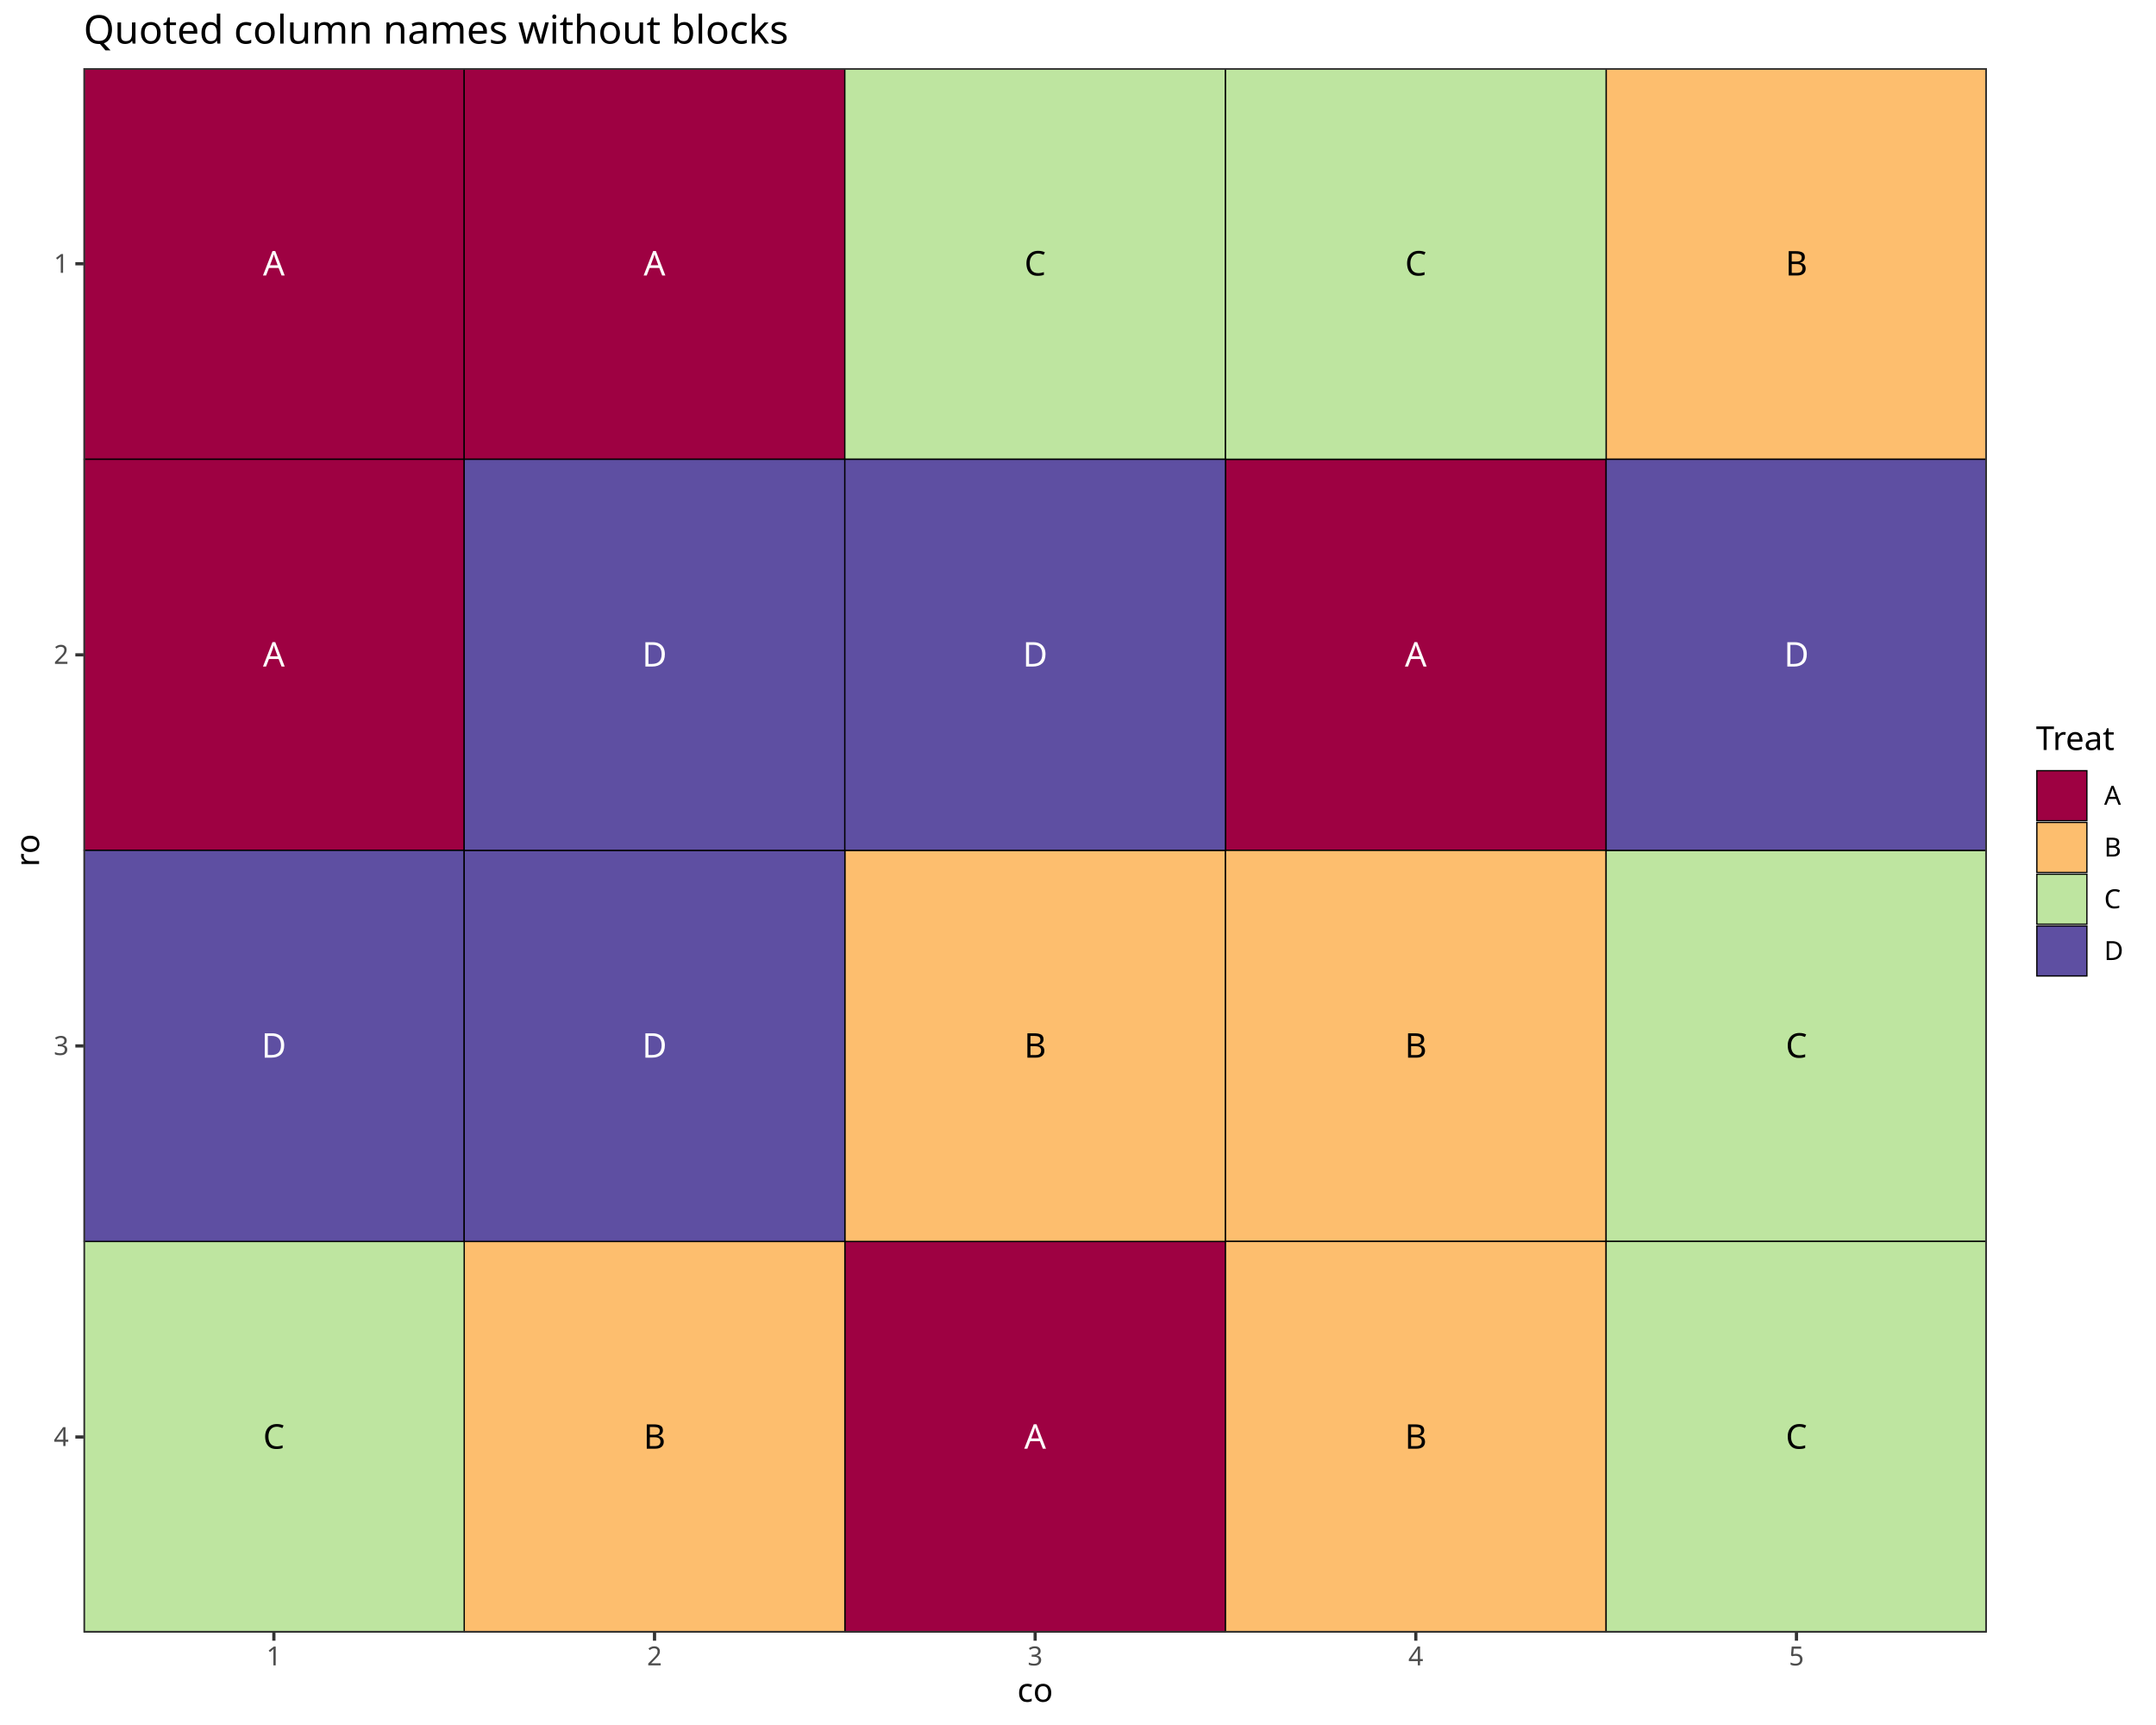
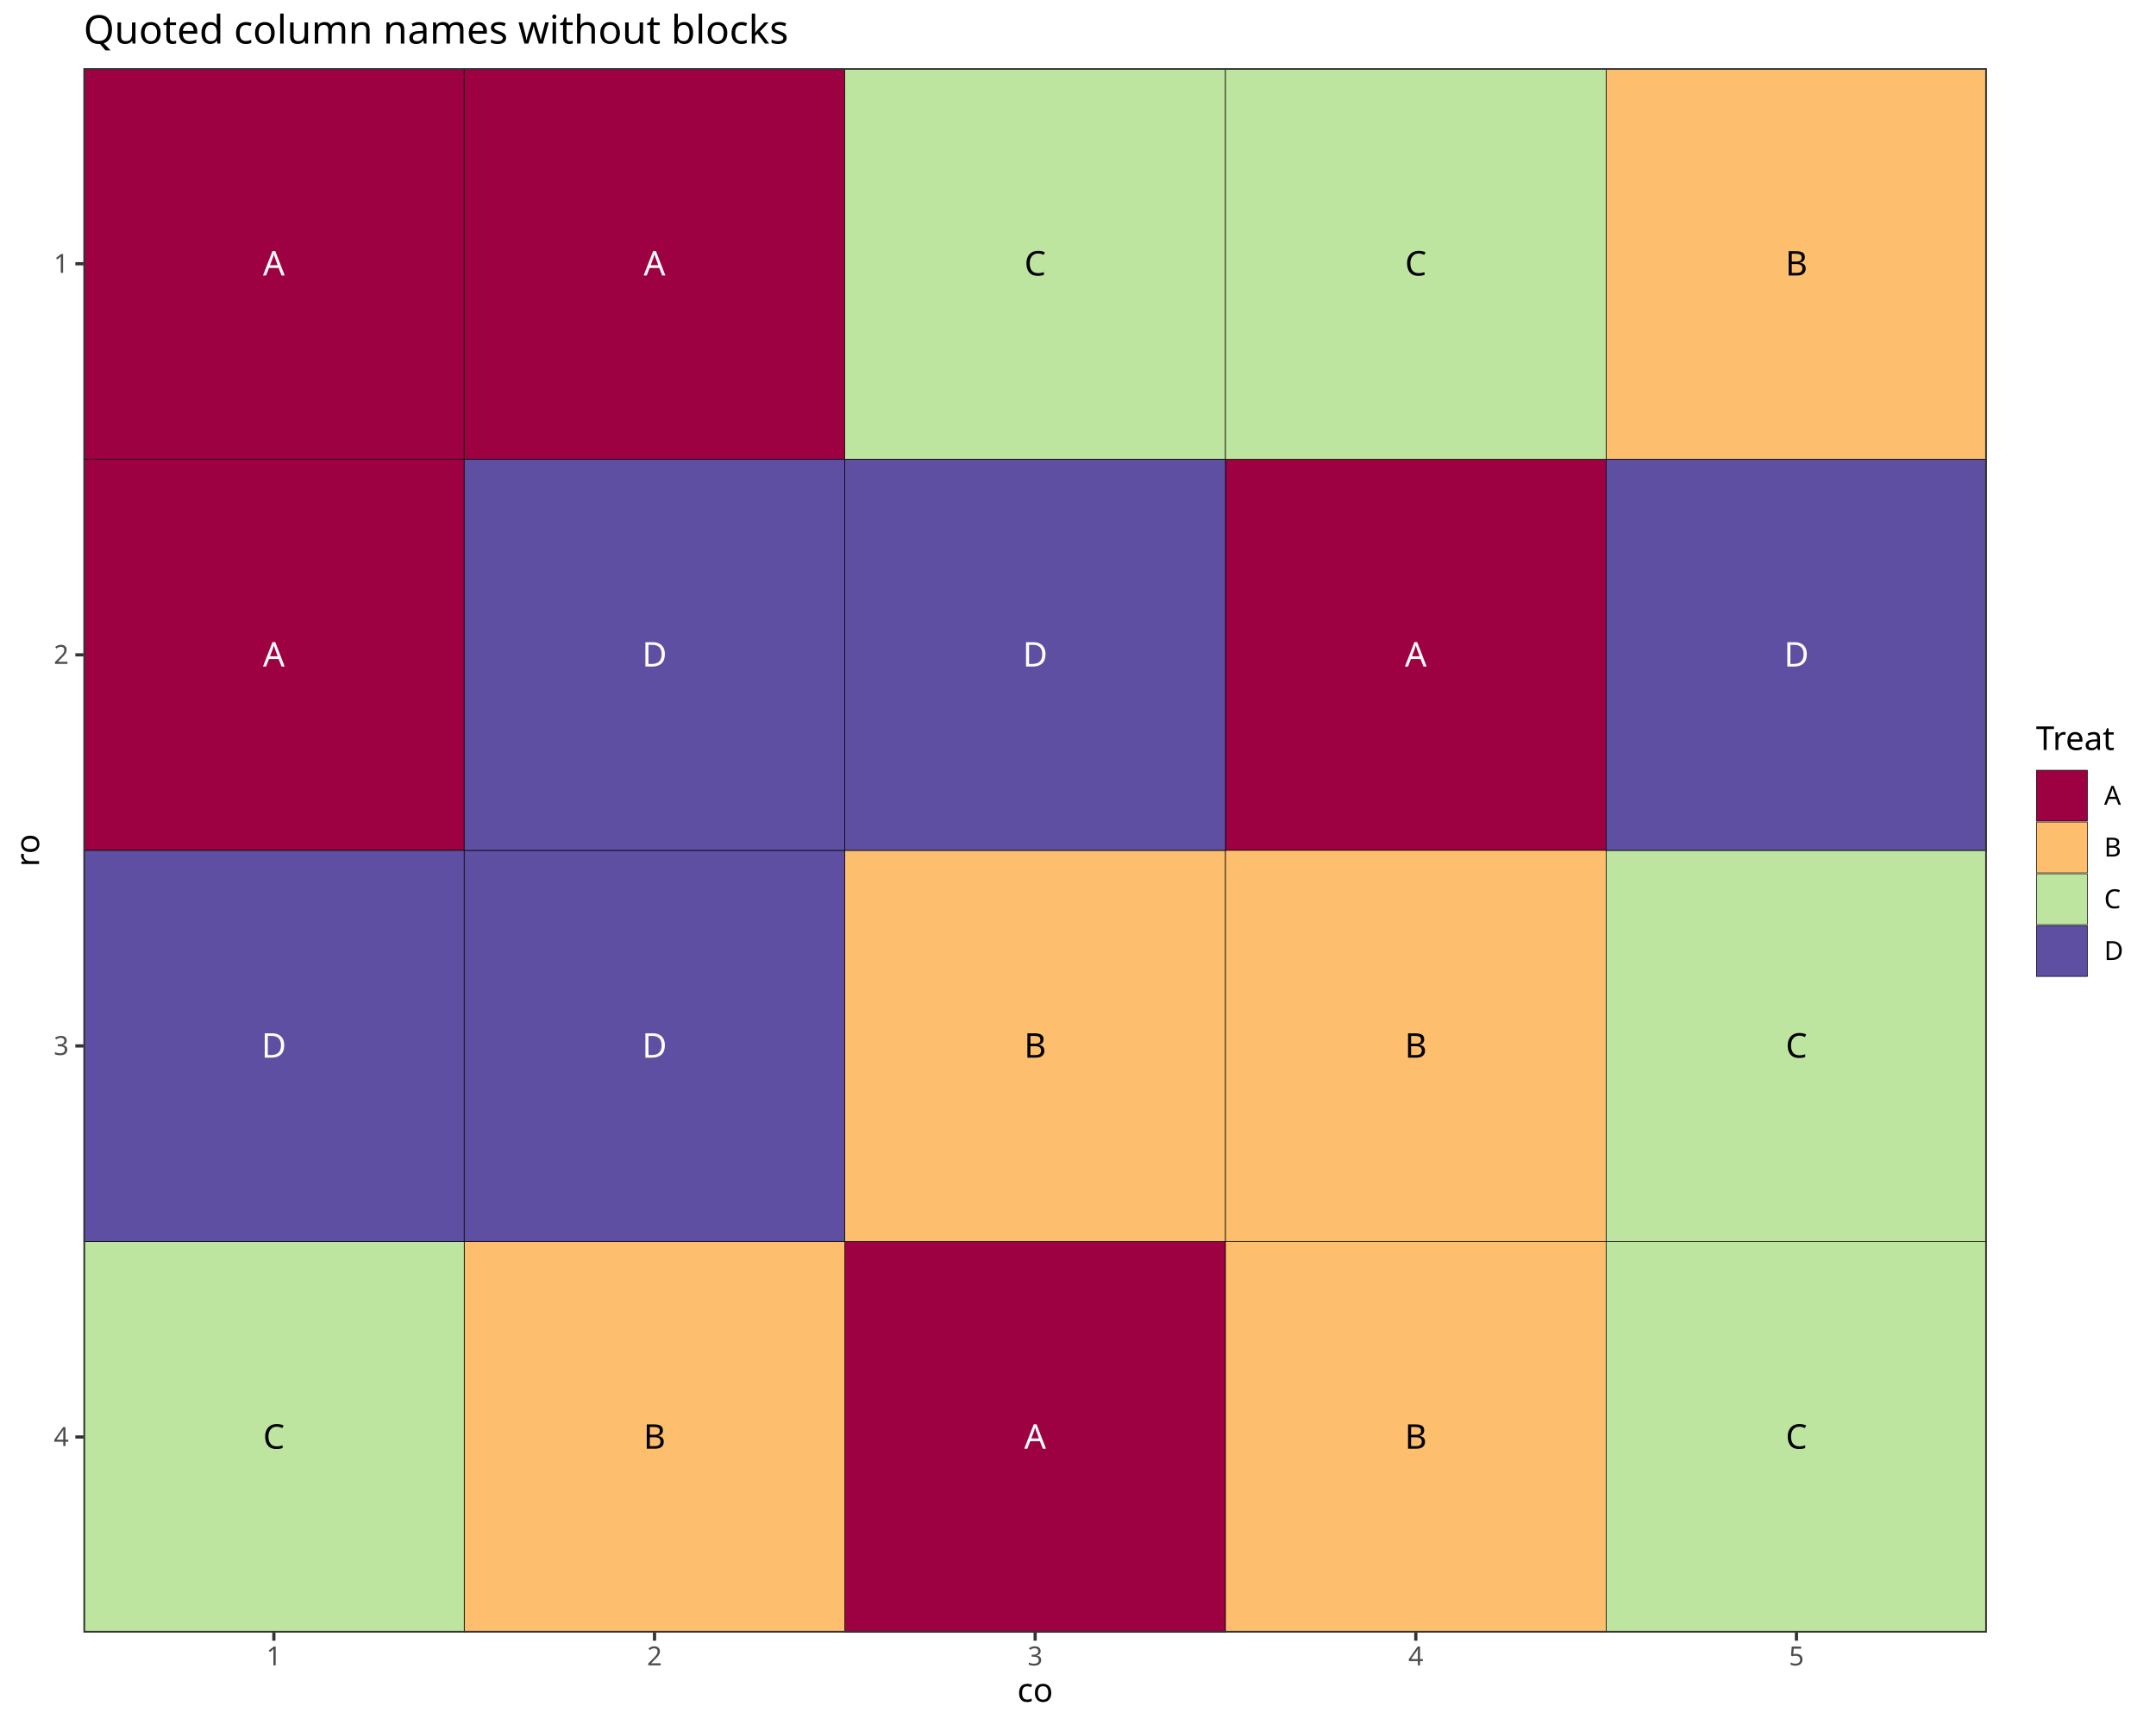
<svg xmlns="http://www.w3.org/2000/svg" class="svglite" data-engine-version="2.0" width="720.00pt" height="576.00pt" viewBox="0 0 720.00 576.00">
  <defs>
    <style type="text/css">
    .svglite line, .svglite polyline, .svglite polygon, .svglite path, .svglite rect, .svglite circle {
      fill: none;
      stroke: #000000;
      stroke-linecap: round;
      stroke-linejoin: round;
      stroke-miterlimit: 10.00;
    }
  </style>
  </defs>
  <rect width="100%" height="100%" style="stroke: none; fill: #FFFFFF;" />
  <defs>
    <clipPath id="cpMC4wMHw3MjAuMDB8MC4wMHw1NzYuMDA=">
      <rect x="0.00" y="0.00" width="720.00" height="576.00" />
    </clipPath>
  </defs>
  <g clip-path="url(#cpMC4wMHw3MjAuMDB8MC4wMHw1NzYuMDA=)">
    <rect x="-0" y="0.00" width="720.00" height="576.00" style="stroke-width: 1.07; stroke: #FFFFFF; fill: #FFFFFF;" />
  </g>
  <defs>
    <clipPath id="cpMjcuOTB8NjYzLjQ5fDIyLjc4fDU0NS4xMQ==">
      <rect x="27.90" y="22.78" width="635.59" height="522.33" />
    </clipPath>
  </defs>
  <g clip-path="url(#cpMjcuOTB8NjYzLjQ5fDIyLjc4fDU0NS4xMQ==)">
    <rect x="27.90" y="22.78" width="635.59" height="522.33" style="stroke-width: 1.07; stroke: none; fill: #FFFFFF;" />
    <polyline points="27.90,22.78 663.49,22.78 " style="stroke-width: 0.53; stroke: #EBEBEB; stroke-linecap: butt;" />
    <polyline points="27.90,153.37 663.49,153.37 " style="stroke-width: 0.53; stroke: #EBEBEB; stroke-linecap: butt;" />
    <polyline points="27.90,283.95 663.49,283.95 " style="stroke-width: 0.53; stroke: #EBEBEB; stroke-linecap: butt;" />
    <polyline points="27.90,414.53 663.49,414.53 " style="stroke-width: 0.53; stroke: #EBEBEB; stroke-linecap: butt;" />
    <polyline points="27.90,545.11 663.49,545.11 " style="stroke-width: 0.53; stroke: #EBEBEB; stroke-linecap: butt;" />
    <polyline points="27.90,545.11 27.90,22.78 " style="stroke-width: 0.53; stroke: #EBEBEB; stroke-linecap: butt;" />
    <polyline points="155.02,545.11 155.02,22.78 " style="stroke-width: 0.53; stroke: #EBEBEB; stroke-linecap: butt;" />
    <polyline points="282.13,545.11 282.13,22.78 " style="stroke-width: 0.53; stroke: #EBEBEB; stroke-linecap: butt;" />
    <polyline points="409.25,545.11 409.25,22.78 " style="stroke-width: 0.53; stroke: #EBEBEB; stroke-linecap: butt;" />
    <polyline points="536.37,545.11 536.37,22.78 " style="stroke-width: 0.53; stroke: #EBEBEB; stroke-linecap: butt;" />
    <polyline points="663.49,545.11 663.49,22.78 " style="stroke-width: 0.53; stroke: #EBEBEB; stroke-linecap: butt;" />
    <polyline points="27.90,88.07 663.49,88.07 " style="stroke-width: 1.07; stroke: #EBEBEB; stroke-linecap: butt;" />
    <polyline points="27.90,218.66 663.49,218.66 " style="stroke-width: 1.07; stroke: #EBEBEB; stroke-linecap: butt;" />
    <polyline points="27.90,349.24 663.49,349.24 " style="stroke-width: 1.07; stroke: #EBEBEB; stroke-linecap: butt;" />
    <polyline points="27.90,479.82 663.49,479.82 " style="stroke-width: 1.07; stroke: #EBEBEB; stroke-linecap: butt;" />
    <polyline points="91.46,545.11 91.46,22.78 " style="stroke-width: 1.07; stroke: #EBEBEB; stroke-linecap: butt;" />
    <polyline points="218.58,545.11 218.58,22.78 " style="stroke-width: 1.07; stroke: #EBEBEB; stroke-linecap: butt;" />
    <polyline points="345.69,545.11 345.69,22.78 " style="stroke-width: 1.07; stroke: #EBEBEB; stroke-linecap: butt;" />
    <polyline points="472.81,545.11 472.81,22.78 " style="stroke-width: 1.07; stroke: #EBEBEB; stroke-linecap: butt;" />
    <polyline points="599.93,545.11 599.93,22.78 " style="stroke-width: 1.07; stroke: #EBEBEB; stroke-linecap: butt;" />
-     <rect x="27.90" y="22.78" width="127.12" height="130.58" style="stroke-width: 0.43; stroke-linecap: butt; stroke-linejoin: miter; fill: #9E0142;" />
-     <rect x="27.90" y="153.37" width="127.12" height="130.58" style="stroke-width: 0.43; stroke-linecap: butt; stroke-linejoin: miter; fill: #9E0142;" />
-     <rect x="282.13" y="414.53" width="127.12" height="130.58" style="stroke-width: 0.43; stroke-linecap: butt; stroke-linejoin: miter; fill: #9E0142;" />
-     <rect x="155.02" y="22.78" width="127.12" height="130.58" style="stroke-width: 0.43; stroke-linecap: butt; stroke-linejoin: miter; fill: #9E0142;" />
-     <rect x="409.25" y="153.37" width="127.12" height="130.58" style="stroke-width: 0.43; stroke-linecap: butt; stroke-linejoin: miter; fill: #9E0142;" />
-     <rect x="282.13" y="283.95" width="127.12" height="130.58" style="stroke-width: 0.43; stroke-linecap: butt; stroke-linejoin: miter; fill: #FDBE6E;" />
-     <rect x="155.02" y="414.53" width="127.12" height="130.58" style="stroke-width: 0.43; stroke-linecap: butt; stroke-linejoin: miter; fill: #FDBE6E;" />
-     <rect x="536.37" y="22.78" width="127.12" height="130.58" style="stroke-width: 0.43; stroke-linecap: butt; stroke-linejoin: miter; fill: #FDBE6E;" />
-     <rect x="409.25" y="283.95" width="127.12" height="130.58" style="stroke-width: 0.43; stroke-linecap: butt; stroke-linejoin: miter; fill: #FDBE6E;" />
-     <rect x="409.25" y="414.53" width="127.12" height="130.58" style="stroke-width: 0.43; stroke-linecap: butt; stroke-linejoin: miter; fill: #FDBE6E;" />
-     <rect x="27.90" y="414.53" width="127.12" height="130.58" style="stroke-width: 0.43; stroke-linecap: butt; stroke-linejoin: miter; fill: #BEE5A0;" />
-     <rect x="282.13" y="22.78" width="127.12" height="130.58" style="stroke-width: 0.43; stroke-linecap: butt; stroke-linejoin: miter; fill: #BEE5A0;" />
-     <rect x="536.37" y="283.95" width="127.12" height="130.58" style="stroke-width: 0.43; stroke-linecap: butt; stroke-linejoin: miter; fill: #BEE5A0;" />
-     <rect x="536.37" y="414.53" width="127.12" height="130.58" style="stroke-width: 0.43; stroke-linecap: butt; stroke-linejoin: miter; fill: #BEE5A0;" />
-     <rect x="409.25" y="22.78" width="127.12" height="130.58" style="stroke-width: 0.43; stroke-linecap: butt; stroke-linejoin: miter; fill: #BEE5A0;" />
-     <rect x="27.90" y="283.95" width="127.12" height="130.58" style="stroke-width: 0.43; stroke-linecap: butt; stroke-linejoin: miter; fill: #5E4FA2;" />
-     <rect x="155.02" y="283.95" width="127.12" height="130.58" style="stroke-width: 0.43; stroke-linecap: butt; stroke-linejoin: miter; fill: #5E4FA2;" />
-     <rect x="155.02" y="153.37" width="127.12" height="130.58" style="stroke-width: 0.43; stroke-linecap: butt; stroke-linejoin: miter; fill: #5E4FA2;" />
-     <rect x="282.13" y="153.37" width="127.12" height="130.58" style="stroke-width: 0.43; stroke-linecap: butt; stroke-linejoin: miter; fill: #5E4FA2;" />
-     <rect x="536.37" y="153.37" width="127.12" height="130.58" style="stroke-width: 0.43; stroke-linecap: butt; stroke-linejoin: miter; fill: #5E4FA2;" />
+     <rect x="27.90" y="22.78" width="127.12" height="130.58" style="stroke-width: 0.21; stroke-linecap: butt; stroke-linejoin: miter; fill: #9E0142;" />
+     <rect x="27.90" y="153.37" width="127.12" height="130.58" style="stroke-width: 0.21; stroke-linecap: butt; stroke-linejoin: miter; fill: #9E0142;" />
+     <rect x="282.13" y="414.53" width="127.12" height="130.58" style="stroke-width: 0.21; stroke-linecap: butt; stroke-linejoin: miter; fill: #9E0142;" />
+     <rect x="155.02" y="22.78" width="127.12" height="130.58" style="stroke-width: 0.21; stroke-linecap: butt; stroke-linejoin: miter; fill: #9E0142;" />
+     <rect x="409.25" y="153.37" width="127.12" height="130.58" style="stroke-width: 0.21; stroke-linecap: butt; stroke-linejoin: miter; fill: #9E0142;" />
+     <rect x="282.13" y="283.95" width="127.12" height="130.58" style="stroke-width: 0.21; stroke-linecap: butt; stroke-linejoin: miter; fill: #FDBE6E;" />
+     <rect x="155.02" y="414.53" width="127.12" height="130.58" style="stroke-width: 0.21; stroke-linecap: butt; stroke-linejoin: miter; fill: #FDBE6E;" />
+     <rect x="536.37" y="22.78" width="127.12" height="130.58" style="stroke-width: 0.21; stroke-linecap: butt; stroke-linejoin: miter; fill: #FDBE6E;" />
+     <rect x="409.25" y="283.95" width="127.12" height="130.58" style="stroke-width: 0.21; stroke-linecap: butt; stroke-linejoin: miter; fill: #FDBE6E;" />
+     <rect x="409.25" y="414.53" width="127.12" height="130.58" style="stroke-width: 0.21; stroke-linecap: butt; stroke-linejoin: miter; fill: #FDBE6E;" />
+     <rect x="27.90" y="414.53" width="127.12" height="130.58" style="stroke-width: 0.21; stroke-linecap: butt; stroke-linejoin: miter; fill: #BEE5A0;" />
+     <rect x="282.13" y="22.78" width="127.12" height="130.58" style="stroke-width: 0.21; stroke-linecap: butt; stroke-linejoin: miter; fill: #BEE5A0;" />
+     <rect x="536.37" y="283.95" width="127.12" height="130.58" style="stroke-width: 0.21; stroke-linecap: butt; stroke-linejoin: miter; fill: #BEE5A0;" />
+     <rect x="536.37" y="414.53" width="127.12" height="130.58" style="stroke-width: 0.21; stroke-linecap: butt; stroke-linejoin: miter; fill: #BEE5A0;" />
+     <rect x="409.25" y="22.78" width="127.12" height="130.58" style="stroke-width: 0.21; stroke-linecap: butt; stroke-linejoin: miter; fill: #BEE5A0;" />
+     <rect x="27.90" y="283.95" width="127.12" height="130.58" style="stroke-width: 0.21; stroke-linecap: butt; stroke-linejoin: miter; fill: #5E4FA2;" />
+     <rect x="155.02" y="283.95" width="127.12" height="130.58" style="stroke-width: 0.21; stroke-linecap: butt; stroke-linejoin: miter; fill: #5E4FA2;" />
+     <rect x="155.02" y="153.37" width="127.12" height="130.58" style="stroke-width: 0.21; stroke-linecap: butt; stroke-linejoin: miter; fill: #5E4FA2;" />
+     <rect x="282.13" y="153.37" width="127.12" height="130.58" style="stroke-width: 0.21; stroke-linecap: butt; stroke-linejoin: miter; fill: #5E4FA2;" />
+     <rect x="536.37" y="153.37" width="127.12" height="130.58" style="stroke-width: 0.21; stroke-linecap: butt; stroke-linejoin: miter; fill: #5E4FA2;" />
    <text x="91.46" y="91.99" text-anchor="middle" style="font-size: 11.38px; fill: #FFFFFF; font-family: sans;" textLength="7.59px" lengthAdjust="spacingAndGlyphs">A</text>
    <text x="91.46" y="222.57" text-anchor="middle" style="font-size: 11.38px; fill: #FFFFFF; font-family: sans;" textLength="7.59px" lengthAdjust="spacingAndGlyphs">A</text>
    <text x="345.69" y="483.74" text-anchor="middle" style="font-size: 11.38px; fill: #FFFFFF; font-family: sans;" textLength="7.59px" lengthAdjust="spacingAndGlyphs">A</text>
    <text x="218.58" y="91.99" text-anchor="middle" style="font-size: 11.38px; fill: #FFFFFF; font-family: sans;" textLength="7.59px" lengthAdjust="spacingAndGlyphs">A</text>
    <text x="472.81" y="222.57" text-anchor="middle" style="font-size: 11.38px; fill: #FFFFFF; font-family: sans;" textLength="7.59px" lengthAdjust="spacingAndGlyphs">A</text>
    <text x="345.69" y="353.16" text-anchor="middle" style="font-size: 11.38px; font-family: sans;" textLength="7.59px" lengthAdjust="spacingAndGlyphs">B</text>
    <text x="218.58" y="483.74" text-anchor="middle" style="font-size: 11.38px; font-family: sans;" textLength="7.59px" lengthAdjust="spacingAndGlyphs">B</text>
    <text x="599.93" y="91.99" text-anchor="middle" style="font-size: 11.38px; font-family: sans;" textLength="7.59px" lengthAdjust="spacingAndGlyphs">B</text>
    <text x="472.81" y="353.16" text-anchor="middle" style="font-size: 11.38px; font-family: sans;" textLength="7.59px" lengthAdjust="spacingAndGlyphs">B</text>
    <text x="472.81" y="483.74" text-anchor="middle" style="font-size: 11.38px; font-family: sans;" textLength="7.59px" lengthAdjust="spacingAndGlyphs">B</text>
    <text x="91.46" y="483.74" text-anchor="middle" style="font-size: 11.38px; font-family: sans;" textLength="8.22px" lengthAdjust="spacingAndGlyphs">C</text>
    <text x="345.69" y="91.99" text-anchor="middle" style="font-size: 11.38px; font-family: sans;" textLength="8.22px" lengthAdjust="spacingAndGlyphs">C</text>
    <text x="599.93" y="353.16" text-anchor="middle" style="font-size: 11.38px; font-family: sans;" textLength="8.22px" lengthAdjust="spacingAndGlyphs">C</text>
    <text x="599.93" y="483.74" text-anchor="middle" style="font-size: 11.38px; font-family: sans;" textLength="8.22px" lengthAdjust="spacingAndGlyphs">C</text>
    <text x="472.81" y="91.99" text-anchor="middle" style="font-size: 11.38px; font-family: sans;" textLength="8.22px" lengthAdjust="spacingAndGlyphs">C</text>
    <text x="91.46" y="353.16" text-anchor="middle" style="font-size: 11.38px; fill: #FFFFFF; font-family: sans;" textLength="8.22px" lengthAdjust="spacingAndGlyphs">D</text>
    <text x="218.58" y="353.16" text-anchor="middle" style="font-size: 11.38px; fill: #FFFFFF; font-family: sans;" textLength="8.22px" lengthAdjust="spacingAndGlyphs">D</text>
    <text x="218.58" y="222.57" text-anchor="middle" style="font-size: 11.38px; fill: #FFFFFF; font-family: sans;" textLength="8.22px" lengthAdjust="spacingAndGlyphs">D</text>
    <text x="345.69" y="222.57" text-anchor="middle" style="font-size: 11.38px; fill: #FFFFFF; font-family: sans;" textLength="8.22px" lengthAdjust="spacingAndGlyphs">D</text>
    <text x="599.93" y="222.57" text-anchor="middle" style="font-size: 11.38px; fill: #FFFFFF; font-family: sans;" textLength="8.22px" lengthAdjust="spacingAndGlyphs">D</text>
    <rect x="27.90" y="22.78" width="635.59" height="522.33" style="stroke-width: 1.07; stroke: #333333;" />
  </g>
  <g clip-path="url(#cpMC4wMHw3MjAuMDB8MC4wMHw1NzYuMDA=)">
    <text x="22.97" y="91.10" text-anchor="end" style="font-size: 8.80px; fill: #4D4D4D; font-family: sans;" textLength="4.89px" lengthAdjust="spacingAndGlyphs">1</text>
    <text x="22.97" y="221.68" text-anchor="end" style="font-size: 8.80px; fill: #4D4D4D; font-family: sans;" textLength="4.89px" lengthAdjust="spacingAndGlyphs">2</text>
    <text x="22.97" y="352.27" text-anchor="end" style="font-size: 8.80px; fill: #4D4D4D; font-family: sans;" textLength="4.89px" lengthAdjust="spacingAndGlyphs">3</text>
    <text x="22.97" y="482.85" text-anchor="end" style="font-size: 8.80px; fill: #4D4D4D; font-family: sans;" textLength="4.89px" lengthAdjust="spacingAndGlyphs">4</text>
    <polyline points="25.16,88.07 27.90,88.07 " style="stroke-width: 1.07; stroke: #333333; stroke-linecap: butt;" />
    <polyline points="25.16,218.66 27.90,218.66 " style="stroke-width: 1.07; stroke: #333333; stroke-linecap: butt;" />
    <polyline points="25.16,349.24 27.90,349.24 " style="stroke-width: 1.07; stroke: #333333; stroke-linecap: butt;" />
    <polyline points="25.16,479.82 27.90,479.82 " style="stroke-width: 1.07; stroke: #333333; stroke-linecap: butt;" />
    <polyline points="91.46,547.85 91.46,545.11 " style="stroke-width: 1.07; stroke: #333333; stroke-linecap: butt;" />
    <polyline points="218.58,547.85 218.58,545.11 " style="stroke-width: 1.07; stroke: #333333; stroke-linecap: butt;" />
    <polyline points="345.69,547.85 345.69,545.11 " style="stroke-width: 1.07; stroke: #333333; stroke-linecap: butt;" />
    <polyline points="472.81,547.85 472.81,545.11 " style="stroke-width: 1.07; stroke: #333333; stroke-linecap: butt;" />
    <polyline points="599.93,547.85 599.93,545.11 " style="stroke-width: 1.07; stroke: #333333; stroke-linecap: butt;" />
    <text x="91.46" y="556.10" text-anchor="middle" style="font-size: 8.80px; fill: #4D4D4D; font-family: sans;" textLength="4.89px" lengthAdjust="spacingAndGlyphs">1</text>
    <text x="218.58" y="556.10" text-anchor="middle" style="font-size: 8.80px; fill: #4D4D4D; font-family: sans;" textLength="4.89px" lengthAdjust="spacingAndGlyphs">2</text>
    <text x="345.69" y="556.10" text-anchor="middle" style="font-size: 8.80px; fill: #4D4D4D; font-family: sans;" textLength="4.89px" lengthAdjust="spacingAndGlyphs">3</text>
    <text x="472.81" y="556.10" text-anchor="middle" style="font-size: 8.80px; fill: #4D4D4D; font-family: sans;" textLength="4.89px" lengthAdjust="spacingAndGlyphs">4</text>
    <text x="599.93" y="556.10" text-anchor="middle" style="font-size: 8.80px; fill: #4D4D4D; font-family: sans;" textLength="4.89px" lengthAdjust="spacingAndGlyphs">5</text>
    <text x="345.69" y="568.24" text-anchor="middle" style="font-size: 11.00px; font-family: sans;" textLength="11.62px" lengthAdjust="spacingAndGlyphs">co</text>
    <text transform="translate(13.05,283.95) rotate(-90)" text-anchor="middle" style="font-size: 11.00px; font-family: sans;" textLength="9.78px" lengthAdjust="spacingAndGlyphs">ro</text>
    <rect x="674.45" y="236.24" width="40.08" height="95.41" style="stroke-width: 1.07; stroke: none; fill: #FFFFFF;" />
    <text x="679.92" y="250.43" style="font-size: 11.00px; font-family: sans;" textLength="25.67px" lengthAdjust="spacingAndGlyphs">Treat</text>
    <rect x="679.92" y="257.05" width="17.28" height="17.28" style="stroke-width: 1.07; stroke: none; fill: #FFFFFF;" />
-     <rect x="680.21" y="257.34" width="16.71" height="16.71" style="stroke-width: 0.43; stroke-linecap: butt; stroke-linejoin: miter; fill: #9E0142;" />
+     <rect x="680.07" y="257.20" width="17.00" height="17.00" style="stroke-width: 0.21; stroke-linecap: butt; stroke-linejoin: miter; fill: #9E0142;" />
    <rect x="679.92" y="274.33" width="17.28" height="17.28" style="stroke-width: 1.07; stroke: none; fill: #FFFFFF;" />
-     <rect x="680.21" y="274.62" width="16.71" height="16.71" style="stroke-width: 0.43; stroke-linecap: butt; stroke-linejoin: miter; fill: #FDBE6E;" />
+     <rect x="680.07" y="274.48" width="17.00" height="17.00" style="stroke-width: 0.21; stroke-linecap: butt; stroke-linejoin: miter; fill: #FDBE6E;" />
    <rect x="679.92" y="291.61" width="17.28" height="17.28" style="stroke-width: 1.07; stroke: none; fill: #FFFFFF;" />
-     <rect x="680.21" y="291.90" width="16.71" height="16.71" style="stroke-width: 0.43; stroke-linecap: butt; stroke-linejoin: miter; fill: #BEE5A0;" />
+     <rect x="680.07" y="291.76" width="17.00" height="17.00" style="stroke-width: 0.21; stroke-linecap: butt; stroke-linejoin: miter; fill: #BEE5A0;" />
    <rect x="679.92" y="308.89" width="17.28" height="17.28" style="stroke-width: 1.07; stroke: none; fill: #FFFFFF;" />
-     <rect x="680.21" y="309.18" width="16.71" height="16.71" style="stroke-width: 0.43; stroke-linecap: butt; stroke-linejoin: miter; fill: #5E4FA2;" />
+     <rect x="680.07" y="309.04" width="17.00" height="17.00" style="stroke-width: 0.21; stroke-linecap: butt; stroke-linejoin: miter; fill: #5E4FA2;" />
    <text x="702.68" y="268.72" style="font-size: 8.80px; font-family: sans;" textLength="5.87px" lengthAdjust="spacingAndGlyphs">A</text>
    <text x="702.68" y="286.00" style="font-size: 8.80px; font-family: sans;" textLength="5.87px" lengthAdjust="spacingAndGlyphs">B</text>
    <text x="702.68" y="303.28" style="font-size: 8.80px; font-family: sans;" textLength="6.36px" lengthAdjust="spacingAndGlyphs">C</text>
    <text x="702.68" y="320.56" style="font-size: 8.80px; font-family: sans;" textLength="6.36px" lengthAdjust="spacingAndGlyphs">D</text>
    <text x="27.90" y="14.56" style="font-size: 13.20px; font-family: sans;" textLength="219.42px" lengthAdjust="spacingAndGlyphs">Quoted column names without blocks</text>
  </g>
</svg>
